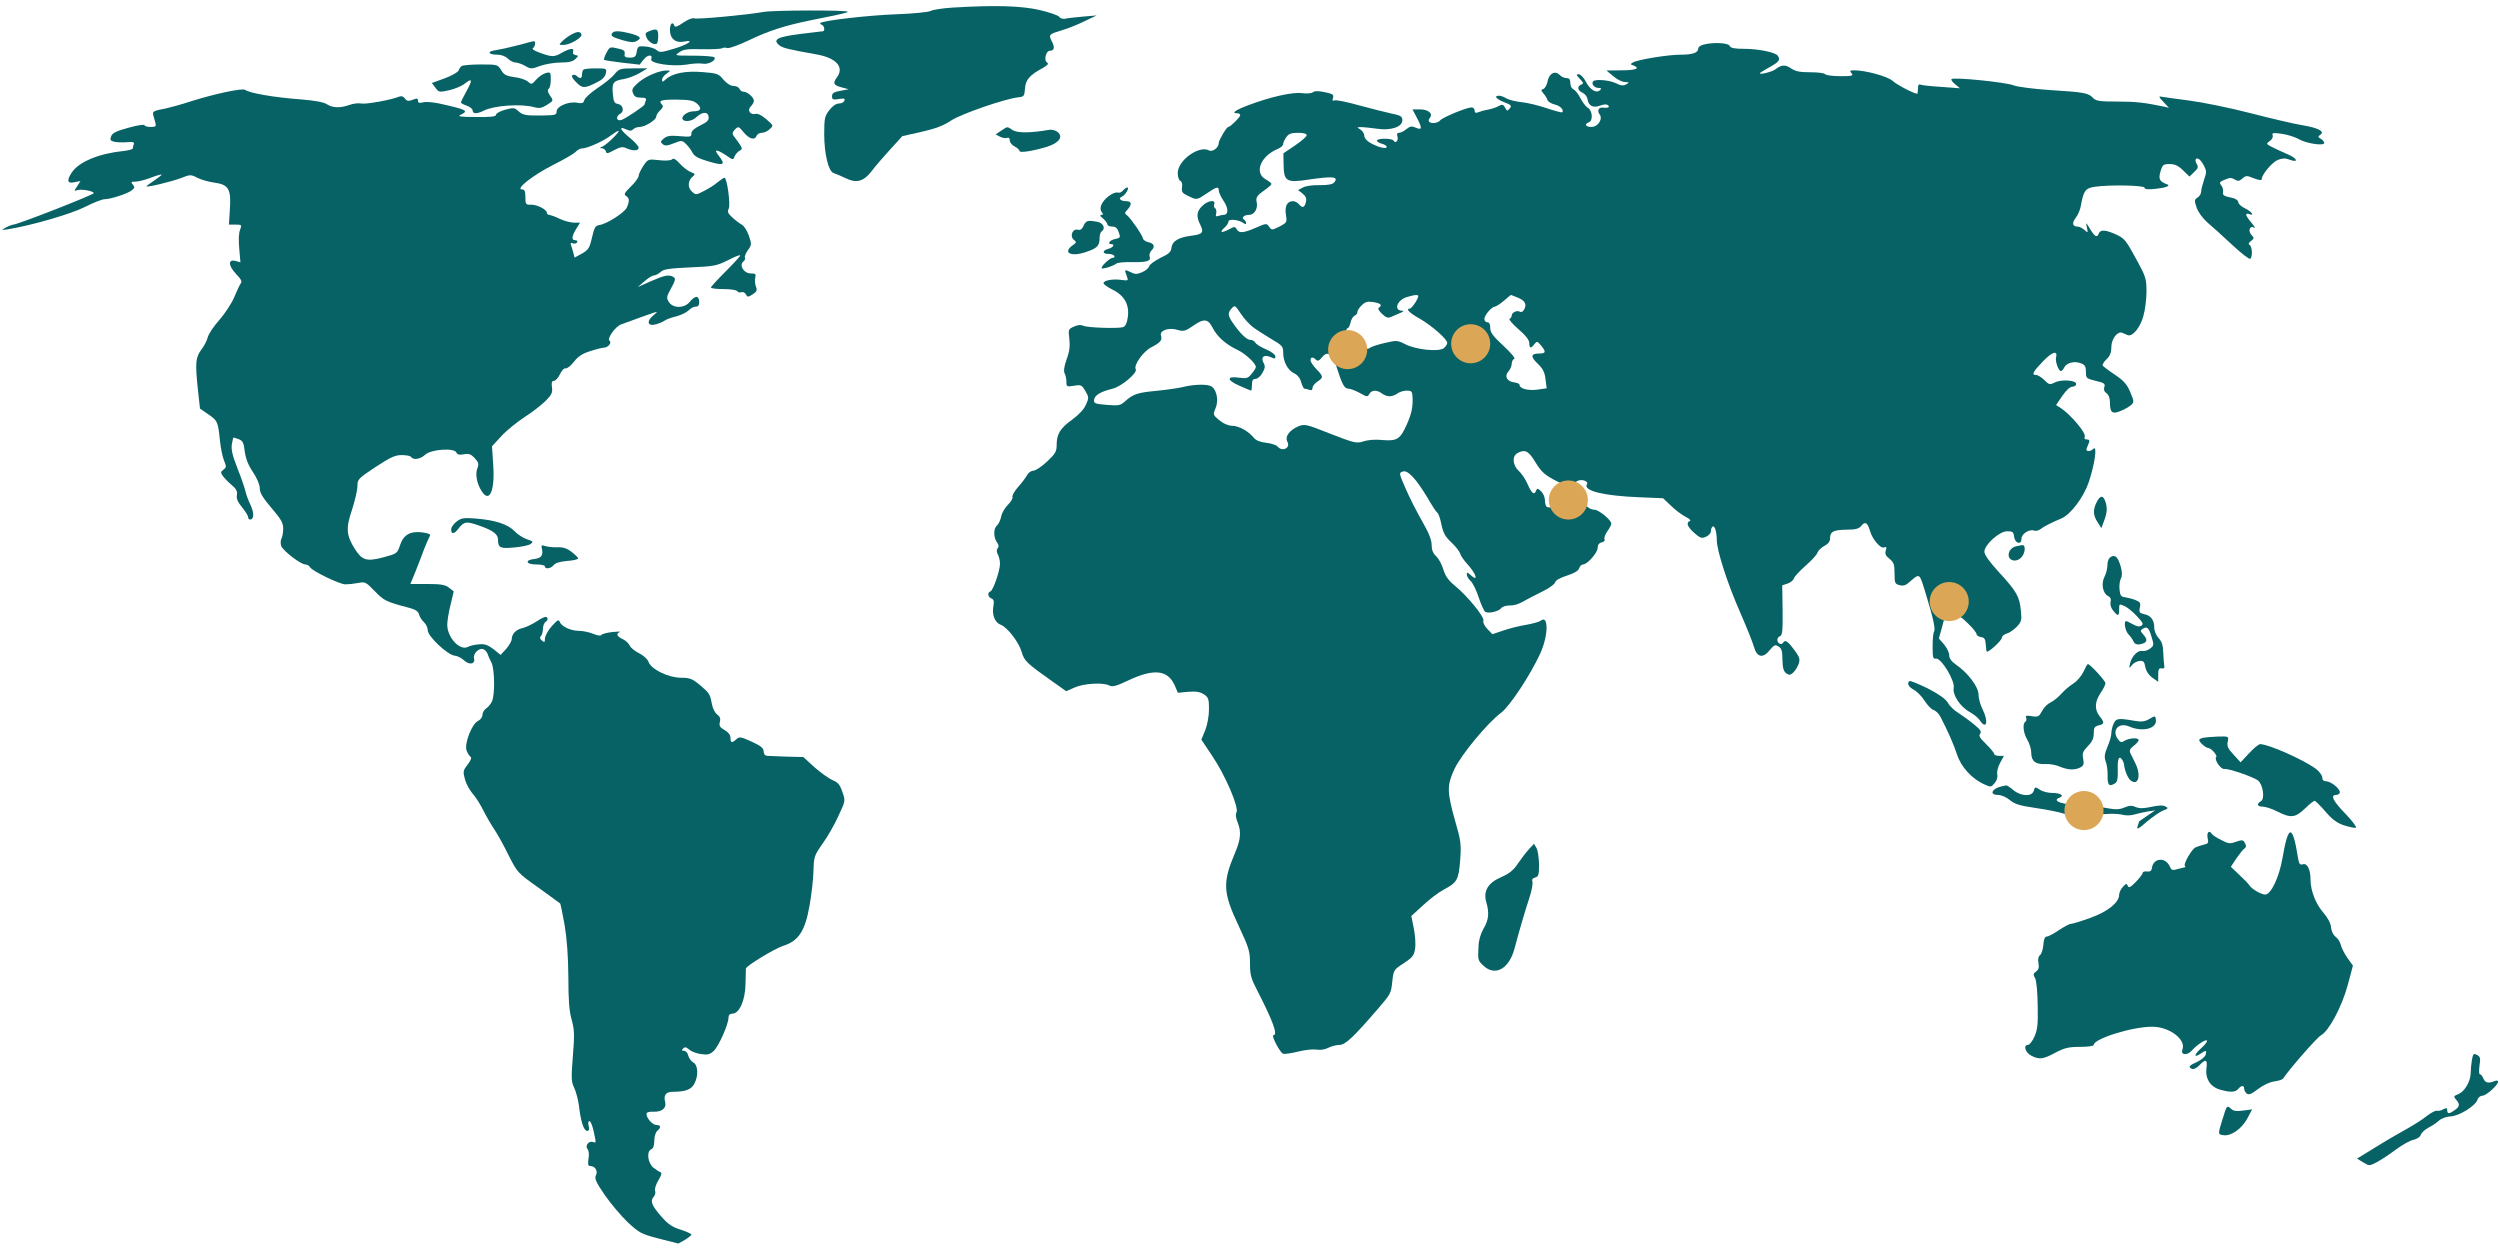
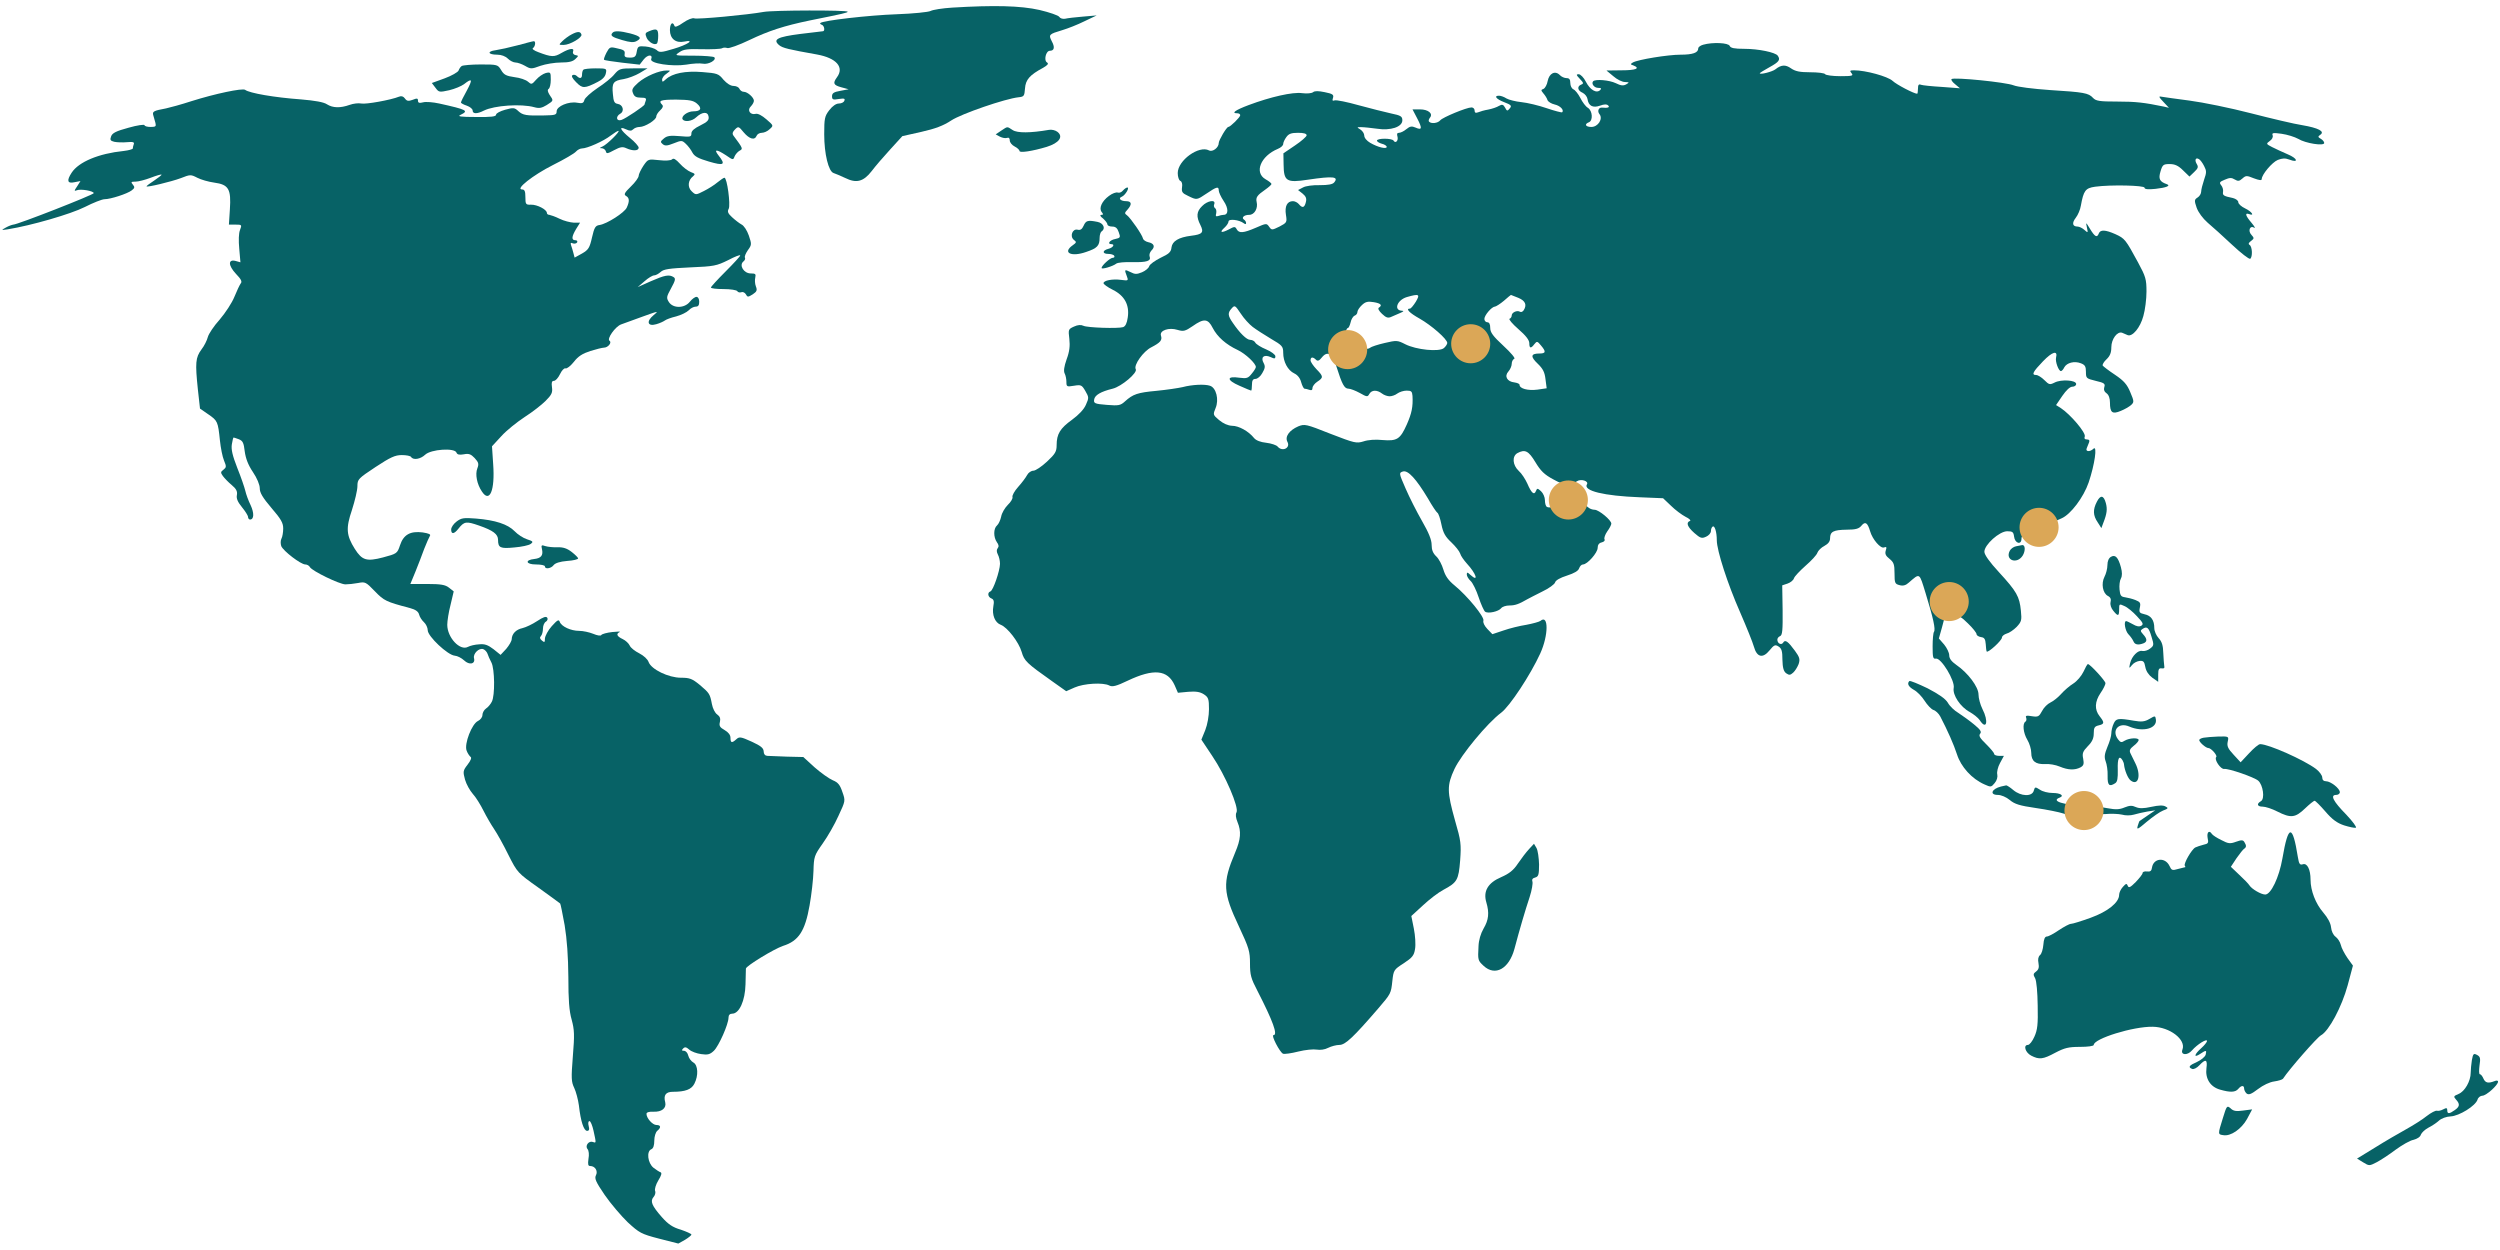
<svg xmlns="http://www.w3.org/2000/svg" version="1.0" width="1280pt" height="640pt" viewBox="0 0 1280 640" preserveAspectRatio="xMidYMid meet">
  <g transform="translate(0,640) scale(0.1,-0.1)" fill="#076266" stroke="none">
    <path d="M4875 6361 c-49 -3 -99 -11 -110 -17 -11 -6 -90 -14 -175 -17 -141 -5 -378 -32 -390 -45 -3 -2 1 -7 8 -9 13 -5 17 -33 5 -33 -5 -1 -57 -7 -117 -14 -116 -15 -141 -28 -107 -57 18 -15 48 -22 194 -48 99 -18 141 -65 102 -117 -22 -30 -18 -40 23 -51 l37 -10 -42 -8 c-34 -6 -43 -12 -43 -28 0 -17 5 -19 34 -14 28 4 34 3 29 -9 -3 -8 -15 -14 -28 -14 -14 0 -33 -13 -49 -34 -24 -31 -26 -43 -26 -124 0 -100 22 -190 48 -198 9 -3 36 -14 59 -25 58 -29 94 -19 136 35 18 24 61 74 95 111 l62 68 98 22 c71 16 113 32 152 58 53 35 278 112 345 119 28 3 30 6 33 45 3 45 24 69 93 106 24 14 29 21 20 27 -18 10 -6 60 14 60 23 0 27 18 10 49 -17 34 -15 36 55 57 27 8 78 28 112 45 l63 30 -70 -6 c-38 -3 -80 -8 -92 -11 -12 -2 -25 2 -30 10 -4 7 -50 23 -101 35 -97 22 -233 25 -447 12z" />
    <path d="M3910 6339 c-82 -15 -340 -39 -355 -33 -9 4 -34 -6 -57 -22 -28 -20 -43 -25 -45 -16 -9 25 -23 11 -23 -22 0 -44 30 -68 73 -59 58 12 18 -16 -54 -37 -63 -19 -73 -20 -87 -6 -10 8 -35 16 -57 18 -37 3 -40 1 -45 -27 -4 -25 -10 -30 -35 -30 -22 0 -29 4 -27 17 3 19 -2 23 -45 32 -29 7 -33 4 -48 -24 -9 -18 -15 -34 -12 -36 2 -3 44 -9 93 -15 l89 -10 21 27 c21 26 48 26 38 1 -8 -22 109 -39 179 -28 32 6 71 8 85 5 29 -6 73 19 59 33 -5 4 -53 8 -107 8 -97 0 -98 0 -71 18 21 15 43 17 116 15 50 -1 95 1 102 5 6 4 18 4 27 1 8 -3 59 15 113 41 98 47 178 73 308 100 174 35 195 40 195 45 0 9 -382 8 -430 -1z" />
    <path d="M3323 6240 c-20 -8 -21 -12 -12 -34 11 -23 42 -40 53 -28 3 3 6 20 6 39 0 35 -8 39 -47 23z" />
    <path d="M2927 6224 c-16 -8 -37 -24 -48 -35 -19 -19 -19 -19 7 -19 32 0 96 38 91 53 -5 17 -20 17 -50 1z" />
    <path d="M3137 6233 c-15 -15 -4 -23 48 -38 41 -12 59 -14 75 -5 28 15 19 25 -34 39 -51 13 -80 14 -89 4z" />
    <path d="M2650 6168 c-41 -11 -92 -22 -112 -25 -46 -6 -40 -23 8 -23 21 0 42 -8 54 -20 11 -11 29 -20 39 -20 11 0 33 -8 49 -17 29 -17 33 -17 79 0 26 9 74 17 105 17 41 0 61 5 74 18 17 16 17 17 0 20 -10 2 -15 10 -12 18 8 20 -17 17 -59 -7 -37 -22 -51 -22 -119 4 -22 8 -34 17 -27 21 12 8 15 36 4 35 -5 0 -42 -10 -83 -21z" />
    <path d="M8720 6171 c-14 -4 -25 -12 -25 -19 0 -22 -28 -32 -91 -32 -64 0 -218 -25 -244 -40 -13 -8 -13 -10 3 -15 37 -15 13 -25 -60 -25 l-78 -1 35 -29 c19 -17 46 -30 60 -30 23 -1 23 -2 6 -12 -14 -8 -27 -7 -53 6 -33 16 -104 22 -116 10 -11 -12 5 -34 26 -34 15 0 18 -3 10 -11 -19 -19 -52 1 -73 42 -11 22 -28 39 -37 39 -14 0 -13 -4 6 -24 19 -20 20 -24 7 -29 -23 -9 -19 -31 7 -42 12 -6 23 -20 25 -32 5 -35 27 -47 64 -34 21 8 35 8 42 1 10 -10 -3 -14 -31 -11 -18 2 -26 -18 -14 -33 20 -24 -7 -66 -41 -66 -30 0 -38 14 -13 24 22 8 19 59 -5 74 -11 6 -28 29 -39 51 -11 21 -27 41 -36 44 -8 4 -15 18 -15 32 0 18 -5 25 -19 25 -11 0 -27 7 -35 16 -24 24 -54 9 -62 -31 -3 -18 -13 -36 -21 -40 -14 -5 -14 -7 -1 -23 8 -9 18 -24 21 -34 3 -9 20 -19 37 -23 28 -6 50 -29 38 -40 -2 -2 -38 7 -79 21 -40 14 -99 28 -129 31 -30 3 -65 12 -77 19 -12 8 -29 14 -38 14 -28 0 -15 -17 26 -33 37 -14 40 -19 29 -32 -12 -15 -15 -14 -24 4 -9 16 -15 18 -31 9 -11 -7 -35 -15 -55 -19 -19 -3 -43 -10 -52 -14 -13 -5 -18 -2 -18 9 0 9 -7 16 -16 16 -25 0 -148 -51 -160 -66 -12 -15 -46 -19 -57 -7 -4 3 -2 12 4 20 18 21 -8 43 -51 43 l-38 0 24 -46 c27 -52 25 -62 -9 -47 -18 8 -28 7 -46 -8 -13 -11 -30 -19 -38 -19 -10 0 -12 -6 -8 -19 6 -21 -10 -38 -20 -21 -8 13 -85 13 -85 0 0 -5 11 -12 25 -16 14 -3 25 -11 25 -16 0 -13 -46 -2 -85 21 -17 10 -30 25 -30 37 0 10 -9 24 -20 31 -19 12 -19 12 5 12 14 0 50 -4 80 -8 70 -11 130 9 130 43 0 20 -8 25 -57 35 -32 7 -107 26 -166 42 -60 17 -115 28 -124 25 -10 -4 -13 -1 -8 13 5 16 -2 21 -42 29 -33 7 -52 7 -60 0 -8 -6 -31 -8 -56 -5 -48 7 -162 -19 -274 -61 -69 -26 -91 -42 -58 -42 8 0 15 -4 15 -10 0 -10 -51 -60 -61 -60 -9 0 -49 -68 -49 -82 0 -24 -32 -48 -50 -38 -51 27 -160 -51 -160 -116 0 -19 6 -37 13 -40 8 -3 12 -16 9 -33 -3 -24 1 -30 31 -44 45 -22 44 -22 96 13 50 34 61 37 61 15 0 -9 11 -33 25 -54 26 -38 25 -71 0 -71 -7 0 -20 -3 -28 -6 -12 -4 -14 0 -10 14 2 11 0 23 -6 26 -5 4 -8 13 -4 21 9 25 -35 18 -62 -10 -29 -28 -31 -54 -9 -97 19 -38 11 -48 -47 -55 -65 -8 -97 -28 -101 -60 -2 -23 -13 -33 -56 -53 -28 -14 -55 -33 -58 -43 -3 -10 -20 -24 -37 -31 -27 -11 -36 -11 -59 1 -31 15 -32 14 -19 -20 9 -24 9 -25 -29 -20 -44 6 -90 -3 -90 -17 0 -5 21 -21 48 -34 60 -30 86 -78 76 -142 -4 -29 -12 -45 -24 -49 -26 -8 -183 -3 -203 7 -12 6 -29 5 -48 -4 -29 -13 -30 -15 -24 -63 4 -36 1 -65 -14 -105 -13 -37 -16 -60 -10 -72 5 -9 9 -29 9 -43 0 -25 2 -26 39 -20 36 6 40 4 58 -27 18 -31 19 -35 3 -70 -10 -24 -37 -52 -71 -77 -61 -44 -79 -73 -79 -130 0 -33 -7 -45 -50 -85 -27 -25 -58 -46 -69 -46 -11 0 -26 -10 -32 -22 -7 -13 -27 -40 -46 -61 -19 -21 -32 -45 -29 -52 2 -7 -8 -25 -24 -40 -15 -15 -31 -42 -34 -60 -4 -18 -13 -38 -21 -45 -19 -16 -19 -60 -1 -86 10 -13 11 -23 4 -31 -6 -8 -6 -18 1 -32 6 -11 11 -32 11 -48 -1 -37 -35 -136 -49 -141 -17 -6 -13 -29 5 -36 12 -5 15 -14 10 -40 -8 -44 8 -84 38 -95 34 -13 92 -88 107 -139 13 -46 26 -58 156 -150 l72 -51 43 19 c47 21 147 27 178 10 15 -8 36 -3 94 25 133 63 204 56 240 -23 l17 -39 53 5 c39 3 60 0 80 -13 23 -15 26 -24 26 -76 0 -34 -8 -79 -19 -107 l-20 -49 56 -84 c67 -99 137 -263 124 -288 -6 -10 -4 -28 5 -50 20 -48 17 -88 -12 -156 -66 -156 -63 -204 20 -380 51 -109 56 -126 56 -188 0 -59 5 -77 38 -140 79 -154 106 -227 82 -227 -13 0 32 -87 49 -95 7 -3 43 2 78 11 36 9 78 13 95 10 18 -3 41 0 58 9 16 8 42 15 58 15 30 0 72 40 198 186 66 77 66 77 73 143 6 54 8 57 58 89 44 29 53 40 58 73 4 22 1 69 -6 104 l-13 65 60 55 c32 30 79 66 104 79 71 38 78 50 86 151 6 83 4 100 -26 203 -42 150 -42 181 -3 265 35 74 168 235 239 288 44 33 149 192 200 303 43 94 43 203 1 167 -7 -5 -40 -14 -72 -20 -33 -5 -86 -18 -117 -29 l-57 -19 -26 27 c-15 16 -23 33 -20 42 7 18 -81 126 -147 180 -33 27 -48 49 -58 82 -7 24 -23 55 -36 67 -17 16 -24 33 -24 59 0 26 -15 63 -49 122 -27 47 -65 122 -84 166 -35 80 -35 81 -14 88 26 8 68 -38 128 -138 21 -37 43 -70 48 -73 6 -3 15 -30 21 -60 9 -44 20 -63 51 -92 21 -20 41 -45 45 -57 3 -12 19 -34 34 -51 49 -53 63 -99 18 -58 -15 14 -18 14 -18 1 0 -8 9 -23 20 -33 10 -9 29 -47 41 -84 12 -36 27 -69 33 -73 15 -11 69 1 82 18 6 8 25 14 43 14 28 0 48 7 91 32 8 5 43 22 76 39 34 16 64 38 66 47 3 11 26 24 61 35 37 12 58 24 62 37 4 11 12 20 20 20 22 0 75 60 75 85 0 15 7 25 21 28 12 3 18 10 14 16 -3 6 3 24 14 40 12 16 21 34 21 40 0 18 -63 70 -85 71 -37 1 -65 37 -65 84 0 35 -9 33 -55 -14 -38 -39 -104 -68 -125 -55 -6 3 -10 19 -10 34 0 15 -9 36 -20 46 -18 16 -20 16 -26 1 -9 -23 -23 -11 -44 38 -10 22 -29 52 -44 65 -32 30 -35 75 -7 91 39 21 57 12 92 -46 27 -45 46 -64 93 -89 60 -33 82 -34 120 -9 20 14 62 1 51 -16 -20 -33 87 -59 270 -66 l120 -5 40 -38 c22 -22 56 -47 75 -57 19 -9 29 -19 23 -21 -22 -8 -14 -30 22 -62 31 -27 38 -29 60 -19 14 6 25 19 25 29 0 10 4 20 9 23 10 7 21 -27 21 -70 0 -52 55 -223 119 -368 33 -76 65 -155 71 -177 15 -54 45 -62 80 -19 23 28 29 31 46 20 16 -10 20 -24 20 -68 1 -41 6 -59 19 -69 16 -11 21 -10 36 3 10 9 22 29 28 44 8 25 5 35 -19 68 -35 48 -50 59 -60 42 -9 -15 -30 -5 -30 15 0 7 6 15 14 18 12 5 14 31 13 133 l-2 127 27 9 c15 5 30 17 33 27 3 10 30 38 59 64 30 26 58 56 61 67 4 11 20 27 36 35 20 11 29 23 29 39 0 34 17 43 85 44 47 0 63 5 76 21 19 23 31 15 44 -29 12 -42 54 -90 71 -83 13 5 15 2 9 -16 -5 -17 0 -27 19 -42 22 -18 26 -28 26 -75 0 -49 2 -54 26 -60 17 -5 32 -1 47 13 58 50 53 53 86 -54 39 -127 52 -185 43 -198 -4 -5 -7 -39 -7 -75 0 -56 2 -65 17 -62 27 4 98 -113 91 -150 -7 -36 34 -98 83 -124 19 -11 42 -29 50 -41 35 -54 47 -7 14 57 -11 22 -20 55 -20 74 0 39 -54 111 -114 152 -24 17 -36 32 -36 49 0 13 -12 38 -26 55 l-27 31 16 57 c9 31 18 68 19 82 4 36 34 33 31 -3 -2 -24 1 -27 19 -22 15 5 31 -4 64 -37 24 -23 44 -48 44 -55 0 -6 10 -13 23 -15 17 -2 22 -10 24 -36 1 -19 3 -35 5 -38 8 -7 78 57 78 72 0 7 11 16 24 20 13 3 36 19 51 34 25 27 27 34 22 83 -7 73 -22 99 -112 197 -49 53 -75 90 -75 105 0 36 77 105 117 105 27 0 32 -4 35 -27 4 -36 38 -45 38 -11 0 25 41 51 66 41 8 -3 22 1 32 8 15 13 51 31 107 55 47 20 113 108 139 184 31 92 45 191 25 173 -18 -18 -43 -16 -35 2 3 8 9 22 12 30 4 10 0 15 -11 15 -11 0 -15 5 -11 15 7 19 -73 113 -123 146 l-24 15 32 47 c20 29 39 47 51 47 11 0 20 6 20 14 0 20 -77 25 -111 7 -24 -12 -28 -11 -52 13 -14 14 -33 26 -42 26 -25 0 -17 16 35 70 48 50 77 58 67 19 -5 -20 13 -69 25 -69 4 0 12 8 17 19 13 24 52 34 85 21 21 -8 26 -16 26 -44 0 -33 2 -34 50 -46 44 -10 50 -15 44 -32 -4 -13 0 -24 12 -32 11 -8 17 -26 17 -47 0 -52 12 -61 55 -43 20 8 44 22 53 30 16 15 16 19 -4 66 -16 39 -32 58 -78 89 -32 21 -60 43 -63 47 -3 5 6 20 19 32 18 17 25 34 25 62 0 42 31 84 56 74 8 -3 20 -9 28 -12 24 -9 64 38 80 98 9 31 16 87 16 125 0 63 -4 77 -43 149 -64 118 -68 123 -116 145 -52 23 -77 24 -85 4 -9 -24 -20 -18 -45 23 -22 36 -22 36 -16 7 6 -28 6 -29 -13 -12 -10 9 -26 17 -35 17 -26 0 -30 18 -9 45 11 14 23 42 26 62 14 77 23 90 73 97 80 11 253 7 253 -5 0 -8 17 -10 56 -6 55 6 80 16 58 24 -37 13 -44 27 -32 66 10 34 15 37 47 37 26 0 44 -8 68 -32 l33 -32 24 23 c20 19 23 26 13 42 -12 20 -5 35 12 24 6 -3 18 -19 26 -35 13 -25 13 -33 0 -70 -8 -24 -15 -51 -15 -61 0 -10 -8 -24 -18 -30 -17 -11 -18 -15 -5 -53 9 -24 31 -54 56 -76 23 -19 79 -70 125 -113 46 -43 87 -75 93 -72 13 9 11 62 -3 71 -8 5 -5 11 7 20 17 13 17 15 2 32 -19 20 -7 50 14 36 8 -4 2 7 -13 25 -31 36 -36 53 -13 45 31 -12 14 13 -20 29 -19 9 -35 23 -35 32 0 8 -12 17 -27 21 -49 10 -54 14 -51 32 2 11 -3 26 -10 34 -10 13 -8 17 19 28 25 11 35 11 51 1 17 -10 23 -9 39 5 18 16 22 16 59 1 27 -10 40 -12 40 -4 0 23 53 86 82 98 23 9 38 10 59 2 50 -19 43 6 -8 27 -26 11 -62 28 -80 37 -31 16 -31 17 -12 31 12 8 18 20 15 29 -5 13 2 14 46 8 29 -4 67 -16 85 -26 37 -23 133 -38 133 -21 0 6 -8 16 -17 21 -16 9 -16 12 -3 21 25 17 -10 35 -92 49 -40 6 -158 34 -263 61 -104 27 -246 56 -315 65 -69 9 -133 18 -144 20 -15 3 -13 -2 10 -26 l29 -31 -25 6 c-102 21 -144 26 -239 26 -93 0 -110 3 -125 19 -23 25 -46 29 -221 40 -86 6 -165 16 -185 24 -39 16 -307 43 -318 32 -4 -3 4 -15 18 -26 l25 -21 -93 7 c-51 3 -99 8 -107 11 -11 5 -15 -1 -15 -20 0 -14 -2 -26 -4 -26 -16 0 -106 47 -126 66 -25 23 -138 54 -197 54 -21 0 -24 -2 -13 -15 11 -13 3 -15 -58 -15 -39 0 -74 5 -77 10 -3 6 -38 10 -77 10 -54 0 -76 5 -98 20 -28 20 -50 19 -80 -5 -15 -12 -80 -29 -80 -20 0 2 23 16 50 31 49 27 57 38 42 59 -12 17 -99 35 -171 35 -52 0 -70 4 -75 15 -6 16 -87 20 -136 6z m-2030 -464 c0 -6 -27 -30 -60 -52 l-59 -40 1 -57 c1 -86 14 -95 125 -78 128 19 159 16 134 -14 -8 -10 -31 -14 -74 -14 -34 1 -73 -4 -86 -12 l-25 -13 23 -18 c17 -14 22 -25 17 -44 -7 -29 -18 -32 -36 -10 -7 8 -20 15 -30 15 -30 0 -43 -26 -36 -70 6 -38 5 -40 -33 -60 -39 -19 -40 -19 -53 -1 -13 19 -15 18 -68 -5 -65 -28 -86 -29 -98 -8 -8 15 -12 15 -41 -1 -39 -20 -49 -15 -21 10 11 10 20 24 20 31 0 15 55 9 78 -9 8 -6 12 -6 12 1 0 6 -5 14 -10 17 -16 10 -1 25 26 25 27 0 46 34 38 66 -5 23 2 34 44 63 17 12 32 25 32 29 0 4 -14 15 -30 24 -60 34 -26 119 63 156 15 6 27 17 27 25 0 7 7 23 16 35 12 17 25 22 60 22 29 0 44 -4 44 -13z m559 -852 c-12 -19 -25 -35 -30 -35 -24 0 -3 -22 49 -51 60 -34 142 -105 142 -125 0 -6 -8 -18 -17 -26 -24 -21 -143 -9 -199 20 -39 20 -44 20 -104 6 -35 -8 -69 -19 -76 -25 -17 -14 -78 -1 -107 22 -18 14 -23 25 -19 48 2 17 8 31 12 31 5 0 11 13 15 29 3 16 13 32 21 35 8 3 14 11 14 19 0 7 10 23 23 35 18 17 30 20 60 15 37 -6 46 -16 27 -28 -7 -4 0 -17 16 -32 21 -20 31 -23 48 -15 12 5 32 14 46 20 17 7 19 11 8 11 -44 2 -25 55 25 70 63 18 69 15 46 -24z m525 20 c36 -15 45 -36 27 -64 -5 -7 -13 -11 -19 -7 -15 9 -42 -4 -42 -19 0 -7 -5 -15 -11 -17 -6 -2 14 -26 45 -53 38 -33 56 -56 56 -72 0 -27 8 -29 26 -5 13 16 15 16 34 -7 27 -32 25 -41 -9 -41 -44 0 -46 -16 -8 -52 27 -26 36 -44 40 -80 l6 -46 -48 -7 c-48 -6 -91 5 -91 25 0 5 -12 10 -26 12 -38 4 -53 32 -31 56 9 10 17 28 17 39 0 12 6 23 13 26 7 2 -16 30 -55 66 -54 50 -68 69 -68 92 0 19 -5 29 -15 29 -8 0 -15 8 -15 17 0 19 38 63 54 63 6 1 27 14 46 30 19 17 35 30 36 30 1 0 18 -7 38 -15z m-1360 -149 c17 -13 59 -40 94 -61 57 -33 62 -39 62 -71 0 -46 23 -90 57 -106 17 -8 30 -25 35 -45 5 -18 13 -33 17 -33 5 0 16 -3 25 -6 11 -4 16 -1 16 10 0 8 11 23 25 32 32 21 31 27 -5 64 -16 17 -30 37 -30 45 0 18 12 19 28 3 8 -8 16 -6 30 12 29 36 55 20 75 -48 28 -89 40 -112 61 -112 10 0 36 -10 58 -22 37 -21 40 -21 49 -5 12 21 39 22 65 2 10 -8 28 -14 39 -14 11 0 29 6 39 14 11 8 32 15 48 15 24 0 28 -4 30 -27 3 -56 -4 -89 -29 -146 -34 -76 -50 -86 -124 -80 -36 4 -75 1 -98 -7 -36 -11 -45 -9 -169 39 -126 50 -132 51 -165 38 -46 -20 -70 -53 -55 -80 16 -31 -27 -52 -51 -23 -6 7 -32 16 -58 19 -29 3 -52 12 -62 24 -28 35 -78 63 -113 63 -21 1 -44 11 -66 29 -32 27 -32 28 -18 62 18 43 3 104 -29 114 -27 9 -91 6 -140 -7 -22 -5 -82 -14 -133 -19 -98 -9 -121 -17 -162 -54 -23 -21 -32 -23 -93 -18 -62 5 -68 8 -65 27 3 23 34 41 95 56 45 11 129 82 118 100 -12 20 39 92 80 112 46 24 57 36 49 60 -8 26 41 43 85 29 30 -9 39 -7 77 19 58 41 79 39 103 -9 24 -46 68 -85 128 -113 40 -19 93 -69 93 -87 0 -5 -9 -20 -21 -34 -18 -23 -25 -26 -63 -21 -67 10 -67 -12 0 -41 31 -14 58 -25 60 -25 2 0 4 14 4 30 0 22 5 30 18 30 10 0 26 13 35 30 14 24 16 34 7 51 -17 30 1 46 35 31 21 -10 25 -9 25 4 0 8 -21 24 -47 35 -27 11 -52 27 -56 35 -4 8 -16 14 -26 14 -18 0 -53 34 -89 87 -26 37 -27 51 -6 74 16 18 18 16 47 -27 16 -25 44 -55 61 -68z" />
    <path d="M2364 6062 c-6 -4 -13 -14 -16 -23 -4 -9 -36 -27 -71 -40 l-66 -24 19 -25 c17 -23 20 -23 70 -12 29 7 63 21 77 32 41 32 44 24 13 -34 -17 -30 -30 -57 -30 -61 0 -3 14 -11 30 -16 17 -6 30 -17 30 -25 0 -18 23 -18 58 0 53 26 190 36 258 17 25 -7 38 -4 63 11 36 23 36 22 15 52 -10 16 -12 26 -5 31 6 3 11 24 11 47 0 38 -1 40 -26 34 -14 -4 -36 -19 -49 -34 -22 -25 -24 -26 -42 -10 -10 9 -41 20 -69 23 -42 6 -54 12 -68 36 -17 28 -19 29 -104 29 -48 0 -92 -4 -98 -8z" />
    <path d="M2987 6043 c-4 -3 -7 -15 -7 -25 0 -20 -11 -23 -27 -7 -6 6 -16 8 -22 4 -7 -4 0 -17 19 -36 32 -33 43 -33 111 2 24 12 38 27 41 44 5 24 4 25 -52 25 -31 0 -60 -3 -63 -7z" />
    <path d="M3146 6020 c-13 -17 -53 -49 -87 -71 -34 -23 -64 -50 -67 -61 -4 -16 -11 -19 -37 -14 -43 8 -105 -18 -105 -44 0 -18 -7 -20 -62 -21 -94 -2 -111 1 -134 22 -19 18 -25 19 -68 7 -25 -7 -46 -18 -46 -25 0 -10 -25 -13 -102 -12 -82 0 -98 3 -80 11 43 21 35 26 -109 58 -32 7 -69 10 -83 6 -19 -5 -26 -3 -26 9 0 12 -5 13 -27 4 -22 -8 -30 -7 -40 7 -8 11 -18 14 -30 9 -42 -17 -170 -40 -193 -35 -14 3 -41 0 -60 -7 -48 -17 -86 -16 -116 3 -16 11 -61 19 -132 25 -138 10 -264 32 -287 49 -13 10 -155 -20 -275 -58 -52 -17 -111 -33 -130 -37 -65 -12 -71 -16 -65 -36 3 -10 8 -28 11 -39 4 -17 1 -20 -25 -20 -17 0 -31 4 -31 9 0 5 -37 0 -82 -13 -63 -17 -83 -27 -89 -44 -7 -18 -4 -23 16 -28 14 -3 43 -4 65 -2 31 3 39 0 35 -10 -3 -8 -5 -17 -5 -22 0 -4 -21 -10 -47 -13 -128 -13 -230 -56 -266 -111 -27 -41 -22 -57 14 -49 l31 6 -17 -27 c-16 -23 -16 -26 -1 -20 20 8 86 -4 86 -15 0 -8 -390 -161 -412 -161 -7 -1 -24 -7 -38 -15 -25 -14 -25 -14 10 -9 119 19 323 78 394 114 43 22 89 40 101 40 31 0 117 28 139 45 16 12 17 17 6 30 -11 13 -9 15 14 15 14 0 49 9 78 20 28 11 53 18 55 16 2 -2 -15 -15 -37 -30 -22 -14 -40 -28 -40 -30 0 -7 128 24 176 42 48 19 51 19 84 2 19 -10 58 -21 87 -25 74 -10 87 -33 80 -137 l-5 -78 34 0 c32 0 33 -1 23 -27 -7 -17 -8 -55 -4 -97 l6 -69 -25 7 c-39 10 -38 -23 2 -66 27 -28 33 -40 24 -50 -5 -7 -20 -38 -32 -68 -12 -30 -46 -82 -75 -116 -30 -33 -57 -74 -61 -90 -4 -16 -18 -45 -33 -64 -30 -41 -32 -68 -18 -203 l11 -99 42 -29 c48 -33 50 -37 60 -134 4 -38 13 -84 21 -103 13 -31 12 -35 -3 -47 -15 -11 -15 -15 -3 -32 8 -11 28 -32 45 -46 24 -20 30 -33 27 -51 -4 -18 4 -36 26 -63 17 -21 31 -43 31 -50 0 -7 5 -13 10 -13 21 0 22 33 3 74 -11 22 -23 55 -27 73 -4 17 -22 70 -41 117 -25 64 -32 95 -28 121 3 19 7 35 9 35 1 0 14 -4 27 -9 20 -8 25 -18 30 -62 5 -36 17 -69 42 -106 21 -31 35 -65 35 -83 0 -23 15 -48 60 -101 49 -57 60 -76 60 -105 0 -19 -4 -43 -9 -52 -5 -9 -5 -26 -1 -38 10 -25 100 -94 123 -94 9 0 20 -6 24 -14 12 -20 150 -87 181 -88 15 0 44 3 65 7 36 7 40 6 86 -42 47 -49 58 -54 179 -86 30 -8 44 -18 48 -34 3 -12 14 -29 25 -39 10 -9 19 -28 19 -41 0 -31 102 -127 138 -130 14 -1 35 -12 48 -24 27 -26 59 -19 51 11 -6 23 26 55 48 46 8 -3 18 -14 21 -23 3 -10 12 -30 20 -45 17 -32 19 -170 2 -201 -6 -12 -19 -28 -30 -35 -10 -7 -18 -22 -18 -33 0 -11 -10 -24 -22 -30 -32 -14 -72 -118 -59 -152 5 -14 15 -28 20 -32 7 -4 2 -18 -15 -40 -24 -31 -24 -36 -13 -77 7 -24 25 -56 40 -73 15 -16 39 -55 54 -85 15 -30 40 -73 55 -95 15 -22 48 -81 73 -132 46 -91 47 -92 154 -168 59 -43 110 -79 111 -81 2 -1 12 -51 23 -111 12 -74 18 -158 19 -266 0 -116 4 -173 17 -218 14 -52 15 -77 6 -187 -9 -113 -8 -131 7 -162 9 -19 20 -60 24 -90 9 -81 25 -130 42 -130 10 0 13 7 8 25 -4 14 -2 25 4 25 6 0 15 -23 21 -50 14 -64 14 -63 -3 -57 -21 8 -42 -19 -28 -36 7 -8 9 -29 5 -50 -4 -29 -2 -37 9 -37 25 0 41 -26 29 -48 -8 -16 0 -34 45 -100 31 -45 84 -107 118 -140 59 -54 68 -60 161 -84 l98 -25 34 19 c18 11 33 23 33 27 0 4 -25 15 -54 25 -42 12 -65 28 -97 64 -52 59 -61 82 -43 103 8 9 12 23 8 32 -3 9 4 33 17 54 15 24 19 38 11 41 -6 2 -22 12 -36 23 -30 24 -37 85 -11 95 10 4 15 20 15 44 0 21 7 43 15 50 21 17 19 30 -4 30 -20 0 -51 35 -51 57 0 8 13 12 35 11 43 -2 68 18 61 48 -10 37 3 54 39 54 64 0 95 12 110 41 22 42 19 96 -5 109 -11 6 -23 22 -26 35 -3 14 -13 25 -22 25 -12 0 -13 3 -4 12 9 9 16 7 31 -6 11 -10 38 -20 61 -23 33 -5 45 -2 65 17 25 24 75 136 75 170 0 13 7 20 19 20 36 0 66 66 68 150 1 41 2 78 2 81 2 14 143 100 190 116 80 25 113 76 136 207 10 56 19 135 20 177 2 73 4 79 47 140 25 35 62 99 81 142 36 77 36 77 20 122 -12 36 -22 49 -49 60 -19 8 -61 38 -93 66 l-58 53 -84 2 c-46 2 -92 4 -101 4 -11 1 -18 9 -18 23 -1 17 -14 28 -62 50 -55 25 -63 26 -78 12 -23 -21 -30 -19 -30 8 0 14 -11 28 -30 39 -25 14 -29 22 -24 42 4 17 0 28 -14 38 -11 7 -23 31 -27 53 -10 52 -12 56 -63 99 -38 31 -51 36 -95 36 -65 0 -152 43 -166 80 -5 15 -25 33 -48 45 -22 11 -44 28 -49 40 -5 11 -21 26 -36 33 -30 14 -35 27 -15 36 6 3 -10 3 -38 0 -27 -3 -53 -10 -56 -15 -3 -6 -21 -3 -42 6 -20 8 -52 15 -72 15 -42 0 -90 22 -99 46 -5 14 -12 10 -41 -22 -19 -21 -34 -50 -35 -63 0 -20 -2 -22 -15 -11 -11 9 -13 16 -5 24 5 5 10 22 10 38 0 15 7 31 15 35 8 5 11 14 7 20 -6 9 -20 4 -52 -17 -24 -16 -58 -32 -75 -36 -33 -7 -54 -29 -55 -56 0 -10 -13 -32 -28 -50 l-29 -31 -36 29 c-29 22 -45 28 -74 25 -21 -1 -46 -7 -57 -13 -41 -22 -106 48 -106 113 0 19 7 65 17 103 l16 68 -24 19 c-19 15 -42 19 -111 19 l-87 0 26 63 c14 34 34 87 45 117 12 30 25 60 29 66 6 8 -5 13 -37 18 -63 8 -98 -11 -116 -66 -14 -42 -16 -43 -87 -62 -84 -22 -107 -15 -144 43 -44 70 -47 106 -15 200 15 47 28 101 28 122 0 35 4 39 93 98 76 50 100 61 134 61 23 0 45 -4 48 -10 11 -17 48 -11 72 12 30 28 150 36 160 11 4 -11 15 -13 38 -9 25 5 36 1 55 -19 20 -22 23 -30 14 -53 -12 -30 -2 -81 23 -118 40 -62 68 5 58 140 l-6 91 48 52 c26 29 80 72 118 97 39 25 87 62 108 83 32 32 37 43 33 71 -3 23 -1 32 10 32 8 0 22 15 31 34 9 19 21 32 28 30 7 -3 26 12 43 33 22 29 45 43 85 56 29 9 61 17 69 17 21 0 42 26 29 35 -16 9 29 73 59 84 14 5 63 23 110 40 83 30 84 30 56 7 -39 -32 -30 -59 14 -46 18 5 37 14 44 19 6 5 32 15 58 21 26 7 54 21 64 31 9 10 25 19 36 19 13 0 18 7 18 25 0 15 -6 25 -14 25 -8 0 -23 -11 -34 -25 -27 -34 -85 -35 -107 -2 -14 22 -13 27 11 71 22 40 24 50 13 57 -23 15 -46 10 -117 -21 l-67 -30 35 30 c19 17 41 30 49 30 8 0 23 8 34 18 15 14 45 18 151 23 122 5 135 8 194 37 34 18 62 29 62 24 0 -4 -34 -41 -75 -82 -41 -41 -75 -78 -75 -82 0 -5 29 -8 64 -8 36 0 68 -5 71 -11 4 -6 13 -8 21 -5 7 3 18 -2 23 -11 8 -15 11 -15 35 0 21 14 24 21 16 41 -5 13 -6 33 -3 45 4 18 1 21 -23 21 -36 0 -61 42 -38 61 8 6 11 15 8 20 -3 5 4 22 15 38 20 27 20 31 5 75 -9 26 -25 51 -38 57 -11 6 -33 23 -48 37 -21 19 -25 29 -17 43 10 20 -8 159 -22 159 -4 0 -20 -11 -36 -24 -15 -13 -47 -33 -69 -44 -41 -21 -42 -21 -62 -2 -23 21 -20 57 6 77 13 11 11 14 -11 22 -15 6 -40 25 -56 43 -21 23 -33 30 -40 22 -7 -6 -33 -8 -67 -4 -55 6 -56 6 -80 -29 -13 -20 -24 -43 -24 -51 0 -9 -18 -34 -40 -55 -33 -32 -37 -41 -25 -48 18 -10 19 -27 4 -60 -12 -26 -101 -83 -139 -89 -21 -3 -27 -11 -39 -64 -12 -53 -18 -63 -51 -82 l-38 -21 -6 23 c-3 13 -9 31 -12 40 -4 12 -2 15 9 10 8 -3 18 -1 22 5 3 6 -1 11 -9 11 -21 0 -20 18 4 58 l20 32 -33 0 c-17 1 -50 9 -72 20 -22 11 -46 19 -52 20 -7 0 -13 4 -13 10 0 17 -50 43 -81 42 -27 -1 -29 2 -29 39 0 30 -4 39 -17 39 -37 0 55 73 158 125 58 29 111 60 118 69 8 9 22 16 31 16 26 0 110 37 147 66 17 13 35 24 39 24 13 0 -59 -71 -81 -80 -16 -7 -17 -9 -3 -9 9 -1 18 -8 20 -16 3 -13 9 -12 42 6 32 17 44 19 63 10 33 -15 63 -14 63 3 0 7 -20 30 -45 50 -50 41 -59 62 -20 44 19 -9 28 -9 37 0 7 7 21 12 33 12 27 0 85 36 85 53 0 8 9 22 20 32 14 13 17 22 10 29 -21 21 -8 26 73 26 66 -1 86 -4 105 -20 28 -24 21 -40 -18 -40 -30 0 -64 -25 -55 -41 10 -15 48 -10 69 10 31 29 60 31 64 4 3 -18 -6 -27 -42 -45 -31 -15 -46 -28 -46 -41 0 -18 -5 -19 -60 -14 -47 4 -65 2 -81 -12 -18 -15 -19 -18 -6 -29 12 -10 23 -9 56 4 40 16 43 16 62 -2 12 -11 27 -31 34 -45 11 -20 30 -30 84 -46 78 -23 88 -17 50 31 -26 33 -11 33 38 1 36 -25 37 -25 44 -6 4 10 16 24 25 29 19 10 19 11 -31 78 -7 10 -4 19 8 31 17 17 19 17 45 -15 29 -34 56 -42 66 -17 3 8 15 15 26 15 12 0 30 8 41 19 20 18 20 18 -17 50 -23 20 -44 31 -55 28 -28 -7 -45 19 -25 38 9 9 16 22 16 29 0 17 -33 46 -52 46 -9 0 -18 7 -22 15 -3 8 -16 15 -30 15 -15 0 -34 12 -52 32 -25 31 -32 33 -108 39 -87 7 -153 -6 -187 -37 -16 -15 -19 -15 -19 -2 0 9 10 23 23 31 21 16 22 16 1 16 -37 1 -108 -29 -146 -62 -30 -27 -35 -36 -27 -54 6 -17 16 -23 40 -23 24 0 30 -3 25 -16 -3 -9 -6 -17 -6 -19 0 -7 -98 -73 -118 -79 -27 -9 -31 18 -6 32 22 12 14 46 -13 50 -17 3 -22 11 -25 50 -6 58 2 69 55 77 23 4 60 18 82 31 l40 24 -72 0 c-67 0 -73 -2 -97 -30z" />
    <path d="M5126 5731 l-28 -19 22 -12 c12 -6 28 -9 36 -6 9 3 14 -1 14 -13 0 -10 11 -24 25 -31 14 -7 25 -18 25 -23 0 -11 66 -1 139 21 64 20 87 52 55 77 -10 8 -30 13 -44 10 -93 -16 -161 -17 -185 -1 -30 19 -24 20 -59 -3z" />
    <path d="M5750 5425 c-7 -9 -19 -14 -27 -11 -8 3 -28 -4 -45 -17 -37 -27 -53 -64 -37 -83 9 -11 8 -14 -2 -14 -9 -1 -6 -8 9 -19 12 -11 22 -24 22 -30 0 -6 11 -11 24 -11 18 0 27 -8 34 -29 10 -27 8 -29 -19 -35 -27 -5 -42 -26 -19 -26 20 0 9 -18 -15 -24 -32 -8 -32 -26 -1 -26 14 0 28 -4 31 -10 3 -5 0 -10 -8 -10 -13 0 -57 -40 -57 -52 0 -9 59 9 75 22 7 6 44 9 82 8 75 -2 98 6 89 29 -3 8 1 21 9 30 21 20 14 37 -16 43 -13 3 -25 11 -27 19 -4 19 -62 103 -81 118 -14 10 -14 13 2 30 24 27 21 43 -7 43 -29 0 -43 15 -22 23 17 7 41 47 28 47 -5 0 -15 -7 -22 -15z" />
    <path d="M5548 5244 c-8 -18 -17 -24 -31 -20 -26 6 -41 -34 -19 -52 15 -11 14 -14 -6 -28 -54 -38 -7 -61 69 -34 57 19 69 32 69 72 0 15 5 30 10 33 22 14 10 43 -21 49 -50 10 -59 7 -71 -20z" />
    <path d="M10736 3831 c-21 -40 -20 -70 4 -105 l19 -30 10 27 c19 48 21 71 13 101 -11 41 -28 43 -46 7z" />
    <path d="M2338 3730 c-16 -12 -28 -30 -28 -41 0 -26 15 -24 37 4 30 38 40 39 106 16 72 -25 97 -44 97 -73 0 -41 12 -46 83 -39 37 3 75 11 84 18 15 11 12 14 -19 24 -19 6 -48 25 -63 41 -35 36 -99 57 -198 65 -63 5 -75 3 -99 -15z" />
    <path d="M2775 3588 c7 -31 -4 -46 -39 -50 -50 -5 -44 -28 8 -28 25 0 46 -4 46 -10 0 -16 32 -11 45 7 8 10 32 18 69 21 31 2 56 8 56 13 0 4 -15 19 -33 33 -23 18 -44 25 -72 24 -22 -1 -50 2 -63 6 -20 7 -22 5 -17 -16z" />
    <path d="M10322 3603 c-12 -2 -27 -13 -32 -23 -25 -48 36 -71 66 -25 15 24 14 57 -3 54 -4 -1 -18 -4 -31 -6z" />
    <path d="M10808 3549 c-11 -6 -18 -22 -18 -42 0 -18 -7 -45 -15 -60 -18 -35 -9 -84 17 -98 14 -7 18 -17 14 -32 -3 -13 3 -31 14 -44 24 -30 30 -29 30 7 0 29 1 29 27 17 15 -6 44 -30 64 -52 32 -34 35 -41 22 -49 -10 -6 -25 -3 -43 8 -16 9 -31 16 -34 16 -14 0 -5 -51 12 -68 10 -10 21 -26 25 -35 7 -18 24 -21 51 -11 21 8 20 23 -1 46 -15 17 -15 20 -3 28 23 15 32 7 46 -41 13 -41 12 -45 -8 -60 -11 -9 -29 -14 -39 -12 -22 6 -54 -26 -63 -63 -6 -27 -5 -28 9 -10 8 11 25 20 39 22 20 2 25 -3 30 -31 4 -22 18 -42 36 -55 l30 -21 0 36 c0 29 4 35 18 33 11 -2 16 2 13 12 -1 8 -4 38 -5 67 -1 38 -7 58 -24 76 -12 13 -22 36 -22 51 0 40 -16 64 -50 71 -26 6 -29 10 -24 34 5 24 2 29 -23 39 -15 6 -39 12 -53 14 -21 3 -25 9 -28 40 -2 20 1 46 7 56 7 13 7 32 0 58 -14 51 -29 66 -51 53z" />
    <path d="M10667 2960 c-10 -21 -33 -48 -52 -60 -18 -11 -46 -35 -62 -53 -16 -18 -40 -37 -55 -44 -15 -7 -34 -26 -43 -44 -15 -28 -20 -31 -52 -26 -27 5 -34 3 -29 -8 3 -8 1 -17 -4 -20 -16 -10 -11 -58 10 -93 11 -18 20 -48 20 -66 0 -43 22 -60 70 -58 21 2 55 -4 76 -13 43 -18 77 -19 106 -4 16 9 19 17 14 44 -6 28 -2 38 24 65 22 22 30 40 30 65 0 29 4 36 25 41 30 7 31 14 5 47 -27 34 -25 75 5 119 14 20 25 43 25 50 0 12 -79 98 -90 98 -3 0 -13 -18 -23 -40z" />
    <path d="M9776 2913 c-13 -13 -5 -29 23 -45 17 -9 41 -34 55 -56 14 -22 34 -43 45 -47 11 -3 27 -18 35 -33 39 -75 69 -143 86 -195 20 -63 76 -125 140 -153 33 -15 35 -15 53 7 11 13 16 31 13 44 -3 12 3 38 14 58 l20 37 -25 0 c-14 0 -25 5 -25 10 0 6 -19 28 -41 50 -32 31 -39 43 -31 53 9 10 2 21 -31 48 -23 19 -59 45 -79 58 -21 12 -46 36 -55 53 -13 21 -45 43 -104 74 -48 23 -89 40 -93 37z" />
    <path d="M11005 2719 c-24 -14 -40 -16 -80 -9 -80 14 -91 12 -103 -15 -7 -14 -12 -37 -12 -50 0 -13 -9 -44 -20 -69 -15 -37 -17 -52 -9 -74 6 -15 11 -48 10 -74 -1 -49 8 -58 39 -38 11 7 14 25 13 70 -2 57 7 75 24 48 4 -7 8 -17 8 -23 3 -29 20 -71 34 -81 39 -30 55 26 24 88 -9 18 -20 41 -25 51 -7 14 -3 23 16 38 15 11 26 25 26 30 0 13 -47 11 -71 -3 -17 -11 -22 -10 -35 7 -34 46 4 89 58 65 70 -30 144 -10 136 37 -3 19 -4 19 -33 2z" />
    <path d="M11283 2623 c-13 -2 -23 -8 -23 -12 0 -11 34 -41 47 -41 14 0 48 -39 40 -46 -12 -12 23 -64 41 -61 23 3 153 -42 174 -60 25 -22 35 -93 14 -105 -24 -14 -19 -28 9 -28 14 0 48 -11 75 -25 69 -35 92 -32 141 15 23 22 45 40 50 40 4 0 29 -25 55 -55 35 -41 60 -59 96 -71 26 -8 53 -14 60 -12 6 2 -16 32 -49 67 -67 68 -84 101 -52 101 10 0 19 6 19 14 0 19 -47 56 -71 56 -12 0 -19 7 -19 19 0 11 -15 31 -32 44 -63 47 -243 127 -286 127 -8 0 -33 -21 -57 -47 l-43 -46 -36 39 c-29 31 -35 44 -30 67 6 27 5 27 -48 26 -29 -1 -63 -4 -75 -6z" />
    <path d="M10245 2373 c-48 -12 -60 -43 -16 -43 17 0 43 -11 61 -26 25 -21 50 -29 133 -41 56 -8 120 -21 141 -28 33 -12 46 -12 79 0 30 10 46 11 60 3 11 -5 45 -8 76 -6 31 3 69 1 86 -3 17 -5 43 -5 60 0 16 5 48 12 70 16 l40 6 -40 -27 c-22 -15 -41 -28 -41 -28 -1 -1 -5 -12 -9 -25 -6 -21 0 -18 47 22 30 25 67 51 83 57 27 10 28 13 12 21 -12 7 -35 6 -72 -2 -41 -9 -61 -9 -80 -1 -19 9 -32 8 -57 -2 -26 -11 -45 -12 -88 -4 -30 6 -82 12 -115 13 -110 3 -176 24 -130 41 26 10 5 24 -36 24 -22 0 -51 7 -65 17 -24 15 -25 15 -31 -5 -8 -32 -66 -30 -105 3 -16 14 -33 24 -36 24 -4 -1 -16 -4 -27 -6z" />
    <path d="M11303 2110 c6 -26 3 -30 -21 -35 -15 -4 -34 -10 -42 -14 -19 -10 -60 -82 -54 -93 3 -4 4 -8 2 -8 -2 0 -18 -4 -36 -9 -30 -9 -34 -7 -44 15 -22 47 -83 41 -90 -9 -2 -16 -9 -21 -25 -19 -13 2 -23 -2 -23 -8 0 -6 -16 -26 -35 -46 -28 -28 -36 -32 -41 -19 -5 13 -9 12 -25 -6 -11 -12 -19 -30 -19 -40 0 -40 -58 -86 -146 -118 -47 -17 -92 -31 -100 -31 -9 0 -36 -15 -62 -32 -26 -18 -54 -33 -62 -33 -10 0 -16 -13 -18 -42 -2 -23 -9 -47 -17 -53 -9 -8 -12 -22 -8 -41 4 -22 1 -33 -12 -43 -15 -11 -16 -16 -5 -35 7 -14 12 -70 13 -140 2 -95 -1 -124 -17 -159 -10 -23 -25 -42 -33 -42 -25 0 -14 -39 17 -55 41 -21 60 -19 123 15 48 25 68 30 127 30 39 0 70 4 70 10 0 32 202 95 302 93 87 -1 172 -66 152 -117 -11 -28 25 -32 49 -4 27 31 77 62 77 48 0 -5 -13 -22 -30 -37 -36 -32 -40 -52 -5 -29 31 21 34 20 28 -4 -3 -11 -23 -27 -44 -37 -41 -18 -48 -27 -25 -36 8 -3 24 5 37 19 32 34 42 30 36 -15 -7 -54 20 -96 70 -110 52 -15 78 -14 93 4 16 19 30 19 30 1 0 -7 6 -19 13 -25 11 -8 24 -3 58 23 26 20 60 36 83 39 21 3 41 9 45 14 32 49 175 212 194 222 41 22 107 146 137 256 l27 101 -28 39 c-15 22 -31 52 -34 67 -4 16 -16 34 -27 42 -12 9 -21 28 -23 48 -2 21 -16 48 -40 76 -39 45 -65 112 -65 168 0 52 -17 86 -39 79 -16 -5 -20 1 -26 37 -27 170 -49 169 -79 -7 -17 -98 -59 -185 -88 -185 -21 0 -69 28 -81 47 -4 7 -27 31 -52 54 l-43 41 29 44 c17 24 34 46 40 49 11 8 11 16 0 34 -7 11 -15 11 -43 1 -30 -11 -39 -10 -75 9 -23 11 -44 25 -48 31 -14 22 -27 9 -22 -20z" />
    <path d="M7829 2053 c-15 -16 -40 -49 -57 -74 -23 -35 -45 -52 -86 -70 -68 -29 -93 -72 -76 -129 16 -54 12 -90 -14 -134 -15 -26 -25 -60 -26 -91 -4 -71 -3 -73 26 -100 59 -55 130 -16 158 87 26 98 55 197 78 266 11 34 17 70 14 78 -4 11 1 18 14 21 17 5 20 14 20 67 -1 33 -6 71 -13 84 l-13 22 -25 -27z" />
    <path d="M12656 972 c-3 -20 -6 -49 -6 -64 0 -43 -30 -96 -62 -109 -26 -11 -27 -13 -13 -29 21 -23 19 -36 -7 -54 -28 -20 -38 -20 -38 -1 0 13 -4 14 -21 5 -11 -6 -25 -9 -32 -7 -7 2 -30 -10 -52 -27 -22 -18 -70 -48 -106 -68 -36 -20 -107 -61 -158 -93 l-93 -57 31 -19 c31 -19 32 -19 69 0 21 11 64 39 97 64 33 24 74 48 92 51 19 5 35 15 38 27 4 10 21 26 38 35 18 9 42 25 54 36 13 12 38 21 60 22 44 2 128 54 138 86 3 11 15 20 25 20 19 0 80 54 80 72 0 6 -8 7 -17 3 -33 -13 -48 -10 -58 13 -5 12 -13 22 -18 22 -5 0 -5 20 -2 44 6 38 4 46 -13 55 -17 9 -20 6 -26 -27z" />
    <path d="M11381 675 c-26 -83 -26 -83 2 -87 38 -7 93 31 122 83 l26 49 -46 -6 c-35 -5 -50 -3 -64 11 -19 16 -20 15 -40 -50z" />
  </g>
  <circle cx="803" cy="256" r="10" fill="#DBA757" />
  <circle cx="690" cy="179" r="10" fill="#DBA757" />
  <circle cx="998" cy="308" r="10" fill="#DBA757" />
  <circle cx="1067" cy="415" r="10" fill="#DBA757" />
+   <circle cx="1044" cy="270" r="10" fill="#DBA757" />
  <circle cx="753" cy="176" r="10" fill="#DBA757" />
</svg>
